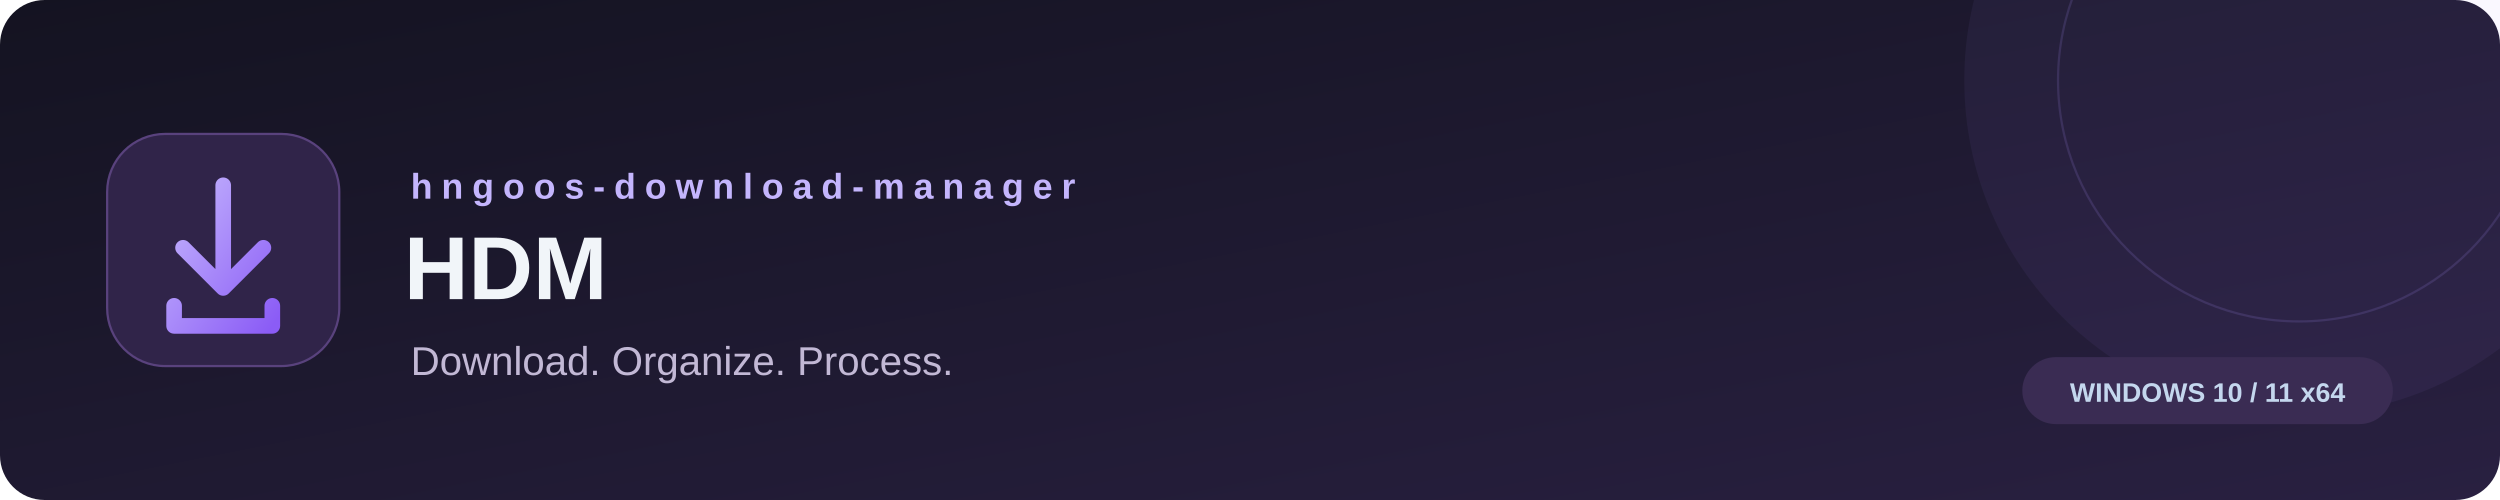
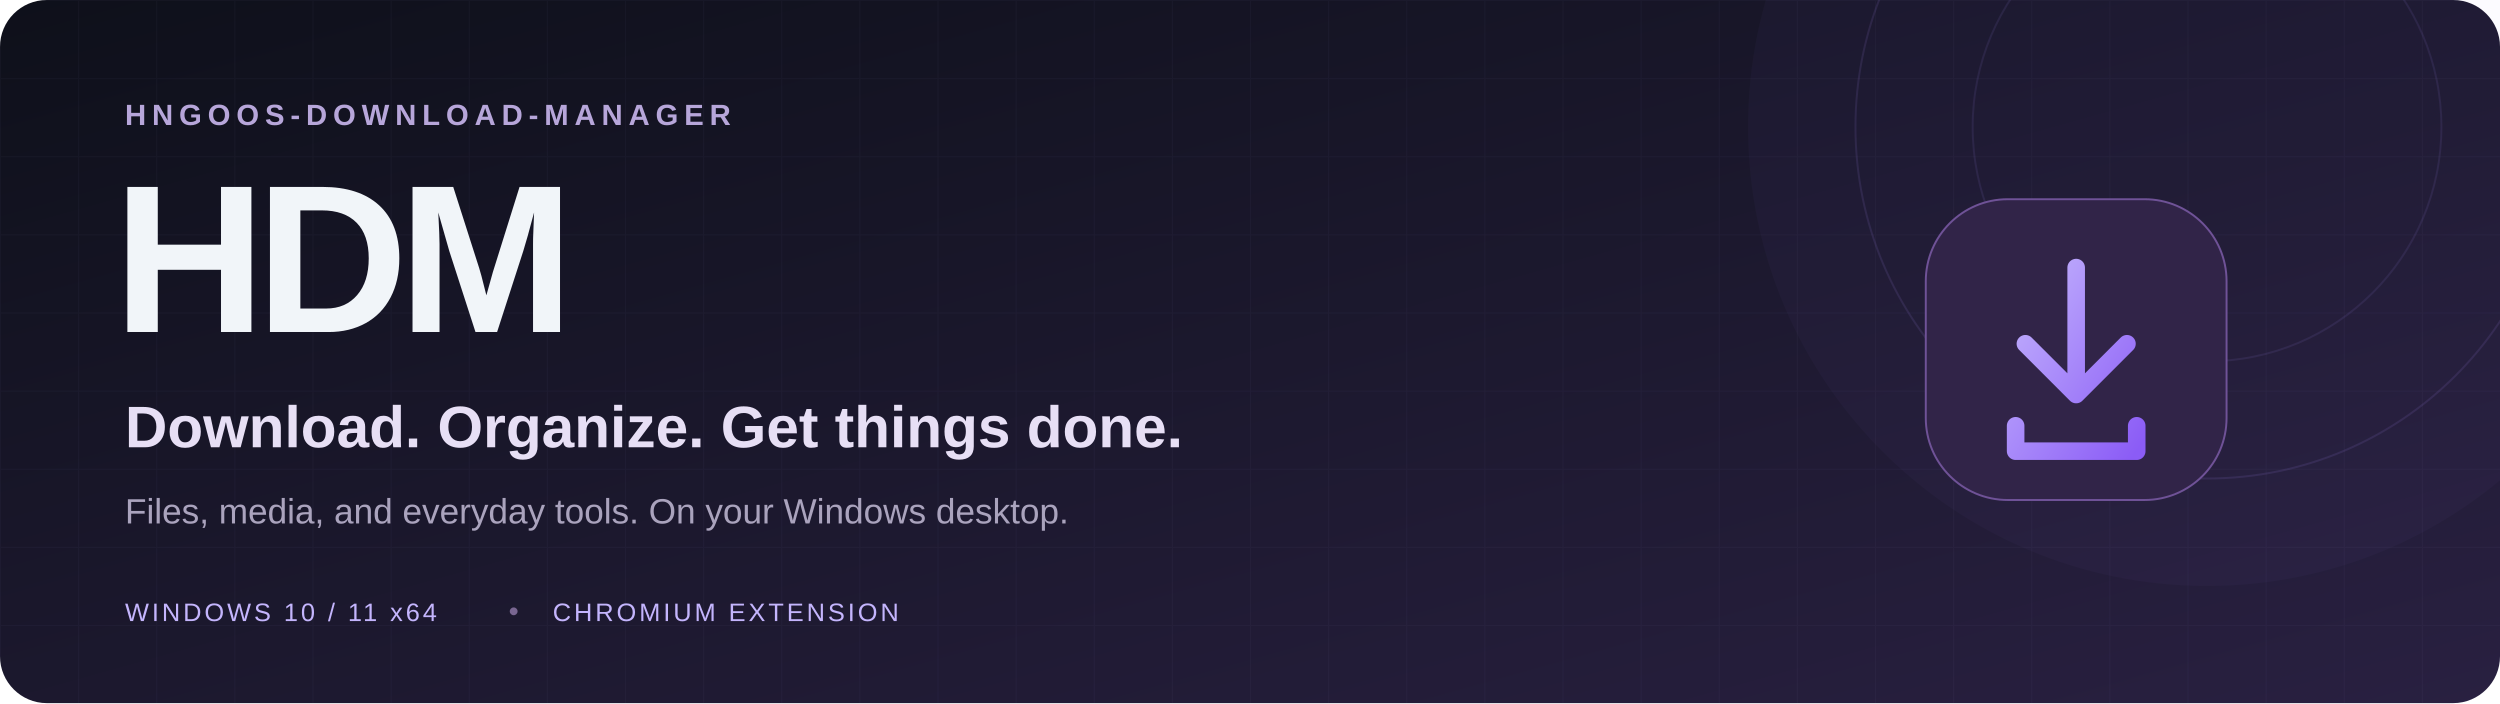
- <svg xmlns="http://www.w3.org/2000/svg" width="1120" height="224" viewBox="0 0 1120 224" role="img" aria-labelledby="title desc">
+ <svg xmlns="http://www.w3.org/2000/svg" width="1280" height="360" viewBox="0 0 1280 360" role="img" aria-labelledby="title desc">
  <defs>
-     <linearGradient id="bg" x1="0" x2="1" y2="1">
-       <stop stop-color="#141321" />
+     <linearGradient id="bg" x1="0" y1="0" x2="1" y2="1">
+       <stop stop-color="#0e101a" />
      <stop offset="1" stop-color="#292041" />
    </linearGradient>
-     <linearGradient id="accent" x2="1" y2="1">
+     <linearGradient id="accent" x1="0" y1="0" x2="1" y2="1">
      <stop stop-color="#c4b5fd" />
      <stop offset="1" stop-color="#8b5cf6" />
    </linearGradient>
+     <pattern id="grid" width="40" height="40" patternUnits="userSpaceOnUse">
+       <path d="M40 0H0V40" fill="none" stroke="#c4b5fd" stroke-opacity=".035" />
+     </pattern>
  </defs>
-   <rect width="1120" height="224" rx="20" fill="url(#bg)" />
-   <circle cx="1030" cy="36" r="150" fill="#a78bfa" opacity=".06" />
-   <circle cx="1030" cy="36" r="108" fill="none" stroke="#a78bfa" opacity=".16" />
-   <rect x="48" y="60" width="104" height="104" rx="26" fill="#302449" stroke="#59427d" />
-   <path d="M100 83v45m-18-17 18 18 18-18M78 137v9h44v-9" fill="none" stroke="url(#accent)" stroke-width="7" stroke-linecap="round" stroke-linejoin="round" />
-   <text x="184" y="89" fill="#c4b5fd" font-family="Segoe UI,Arial,sans-serif" font-size="16" letter-spacing="4" font-weight="700">hngoos-download-manager</text>
-   <text x="181" y="134" fill="#f1f5f9" font-family="Segoe UI,Arial,sans-serif" font-size="40" font-weight="700">HDM</text>
-   <text x="184" y="168" fill="#c2b8d5" font-family="Segoe UI,Arial,sans-serif" font-size="18">Download. Organize. Process.</text>
-   <rect x="906" y="160" width="166" height="30" rx="15" fill="#3a2c53" />
-   <text x="989" y="180" text-anchor="middle" fill="#c4d7ee" font-family="Segoe UI,Arial,sans-serif" font-size="12" font-weight="600">WINDOWS 10 / 11 x64</text>
+   <rect width="1280" height="360" rx="24" fill="url(#bg)" />
+   <rect width="1280" height="360" rx="24" fill="url(#grid)" />
+   <circle cx="1130" cy="65" r="235" fill="#a78bfa" opacity=".035" />
+   <circle cx="1130" cy="65" r="180" fill="none" stroke="#a78bfa" opacity=".12" />
+   <circle cx="1130" cy="65" r="120" fill="none" stroke="#a78bfa" opacity=".1" />
+   <g font-family="Segoe UI,Arial,sans-serif">
+     <text x="64" y="64" fill="#b7a6da" font-size="15" letter-spacing="3" font-weight="600">HNGOOS-DOWNLOAD-MANAGER</text>
+     <text x="58" y="170" fill="#f1f5f9" font-size="108" letter-spacing="-5" font-weight="700">HDM</text>
+     <text x="64" y="229" fill="#e7dff5" font-size="30" font-weight="600">Download. Organize. Get things done.</text>
+     <text x="64" y="268" fill="#aaa3bd" font-size="18">Files, media, and everyday tools. On your Windows desktop.</text>
+     <text x="64" y="318" fill="#c4b5fd" font-size="13" letter-spacing="1.5">WINDOWS 10 / 11 x64</text>
+     <circle cx="263" cy="313" r="2" fill="#796691" />
+     <text x="283" y="318" fill="#c4b5fd" font-size="13" letter-spacing="1.5">CHROMIUM EXTENSION</text>
+   </g>
+   <rect x="986" y="102" width="154" height="154" rx="42" fill="#312448" stroke="#6f5297" />
+   <path d="M1063 137v64m-26-25 26 26 26-26M1032 218v13h62v-13" fill="none" stroke="url(#accent)" stroke-width="9" stroke-linecap="round" stroke-linejoin="round" />
</svg>
